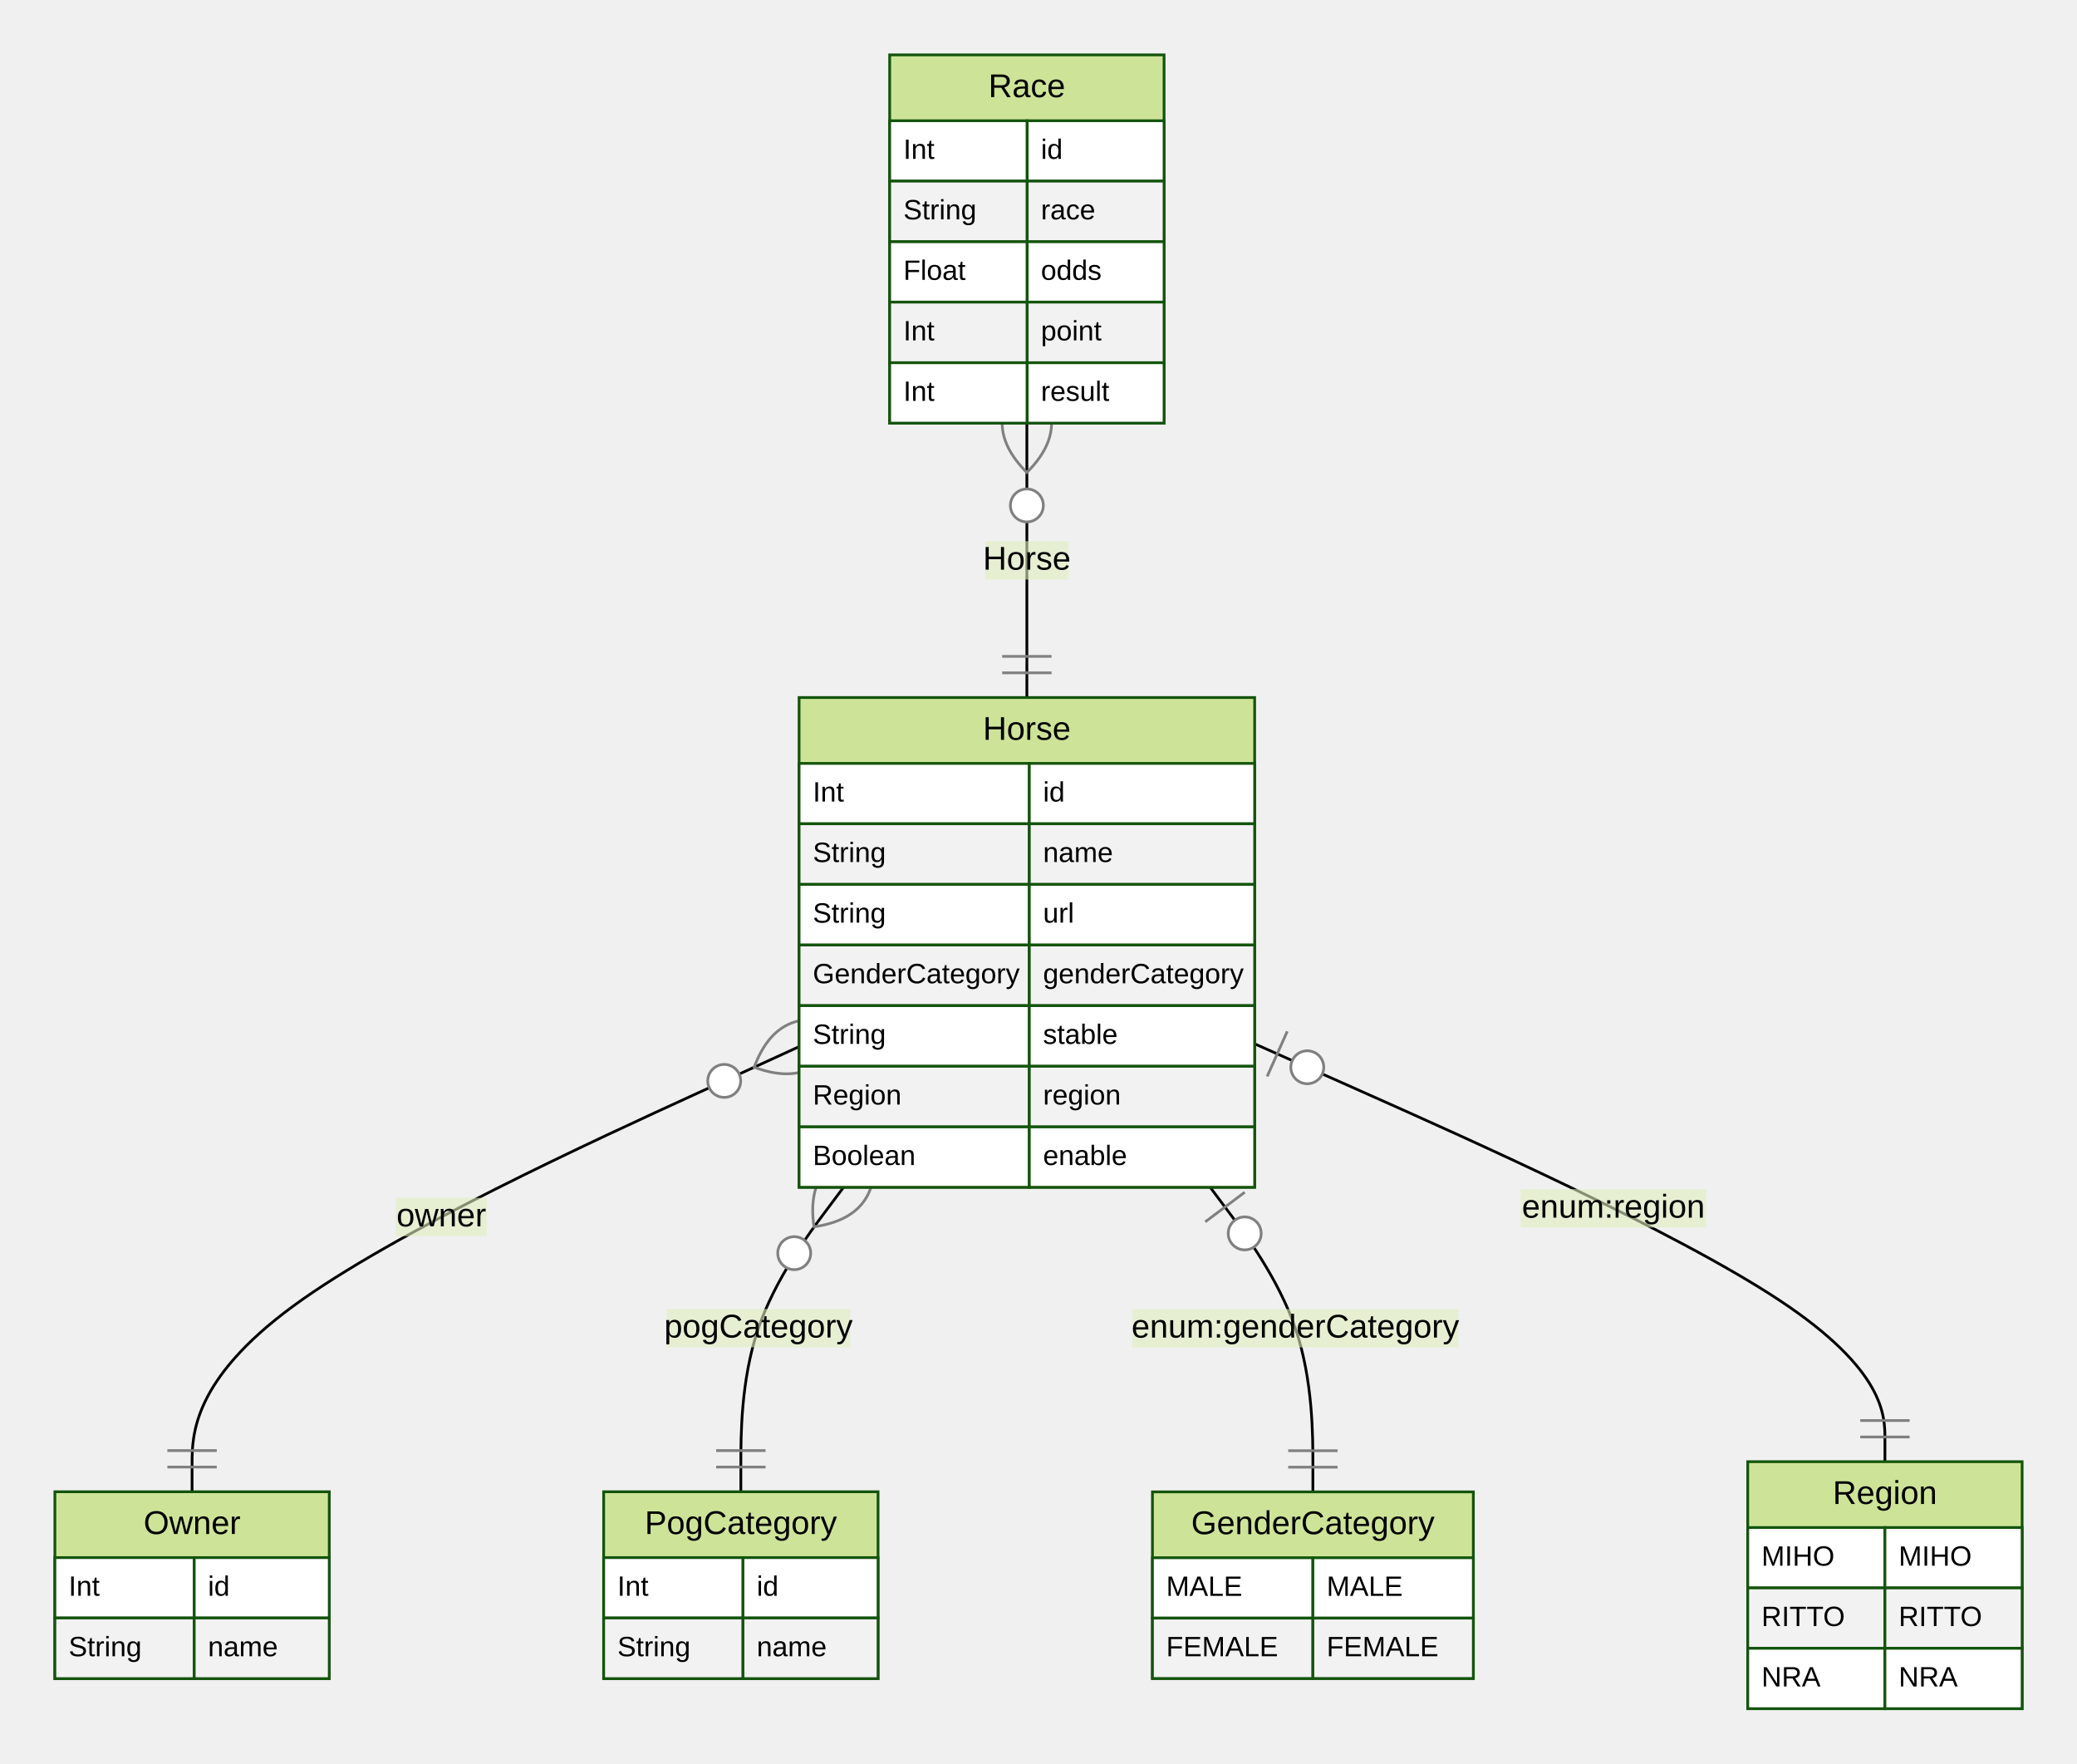
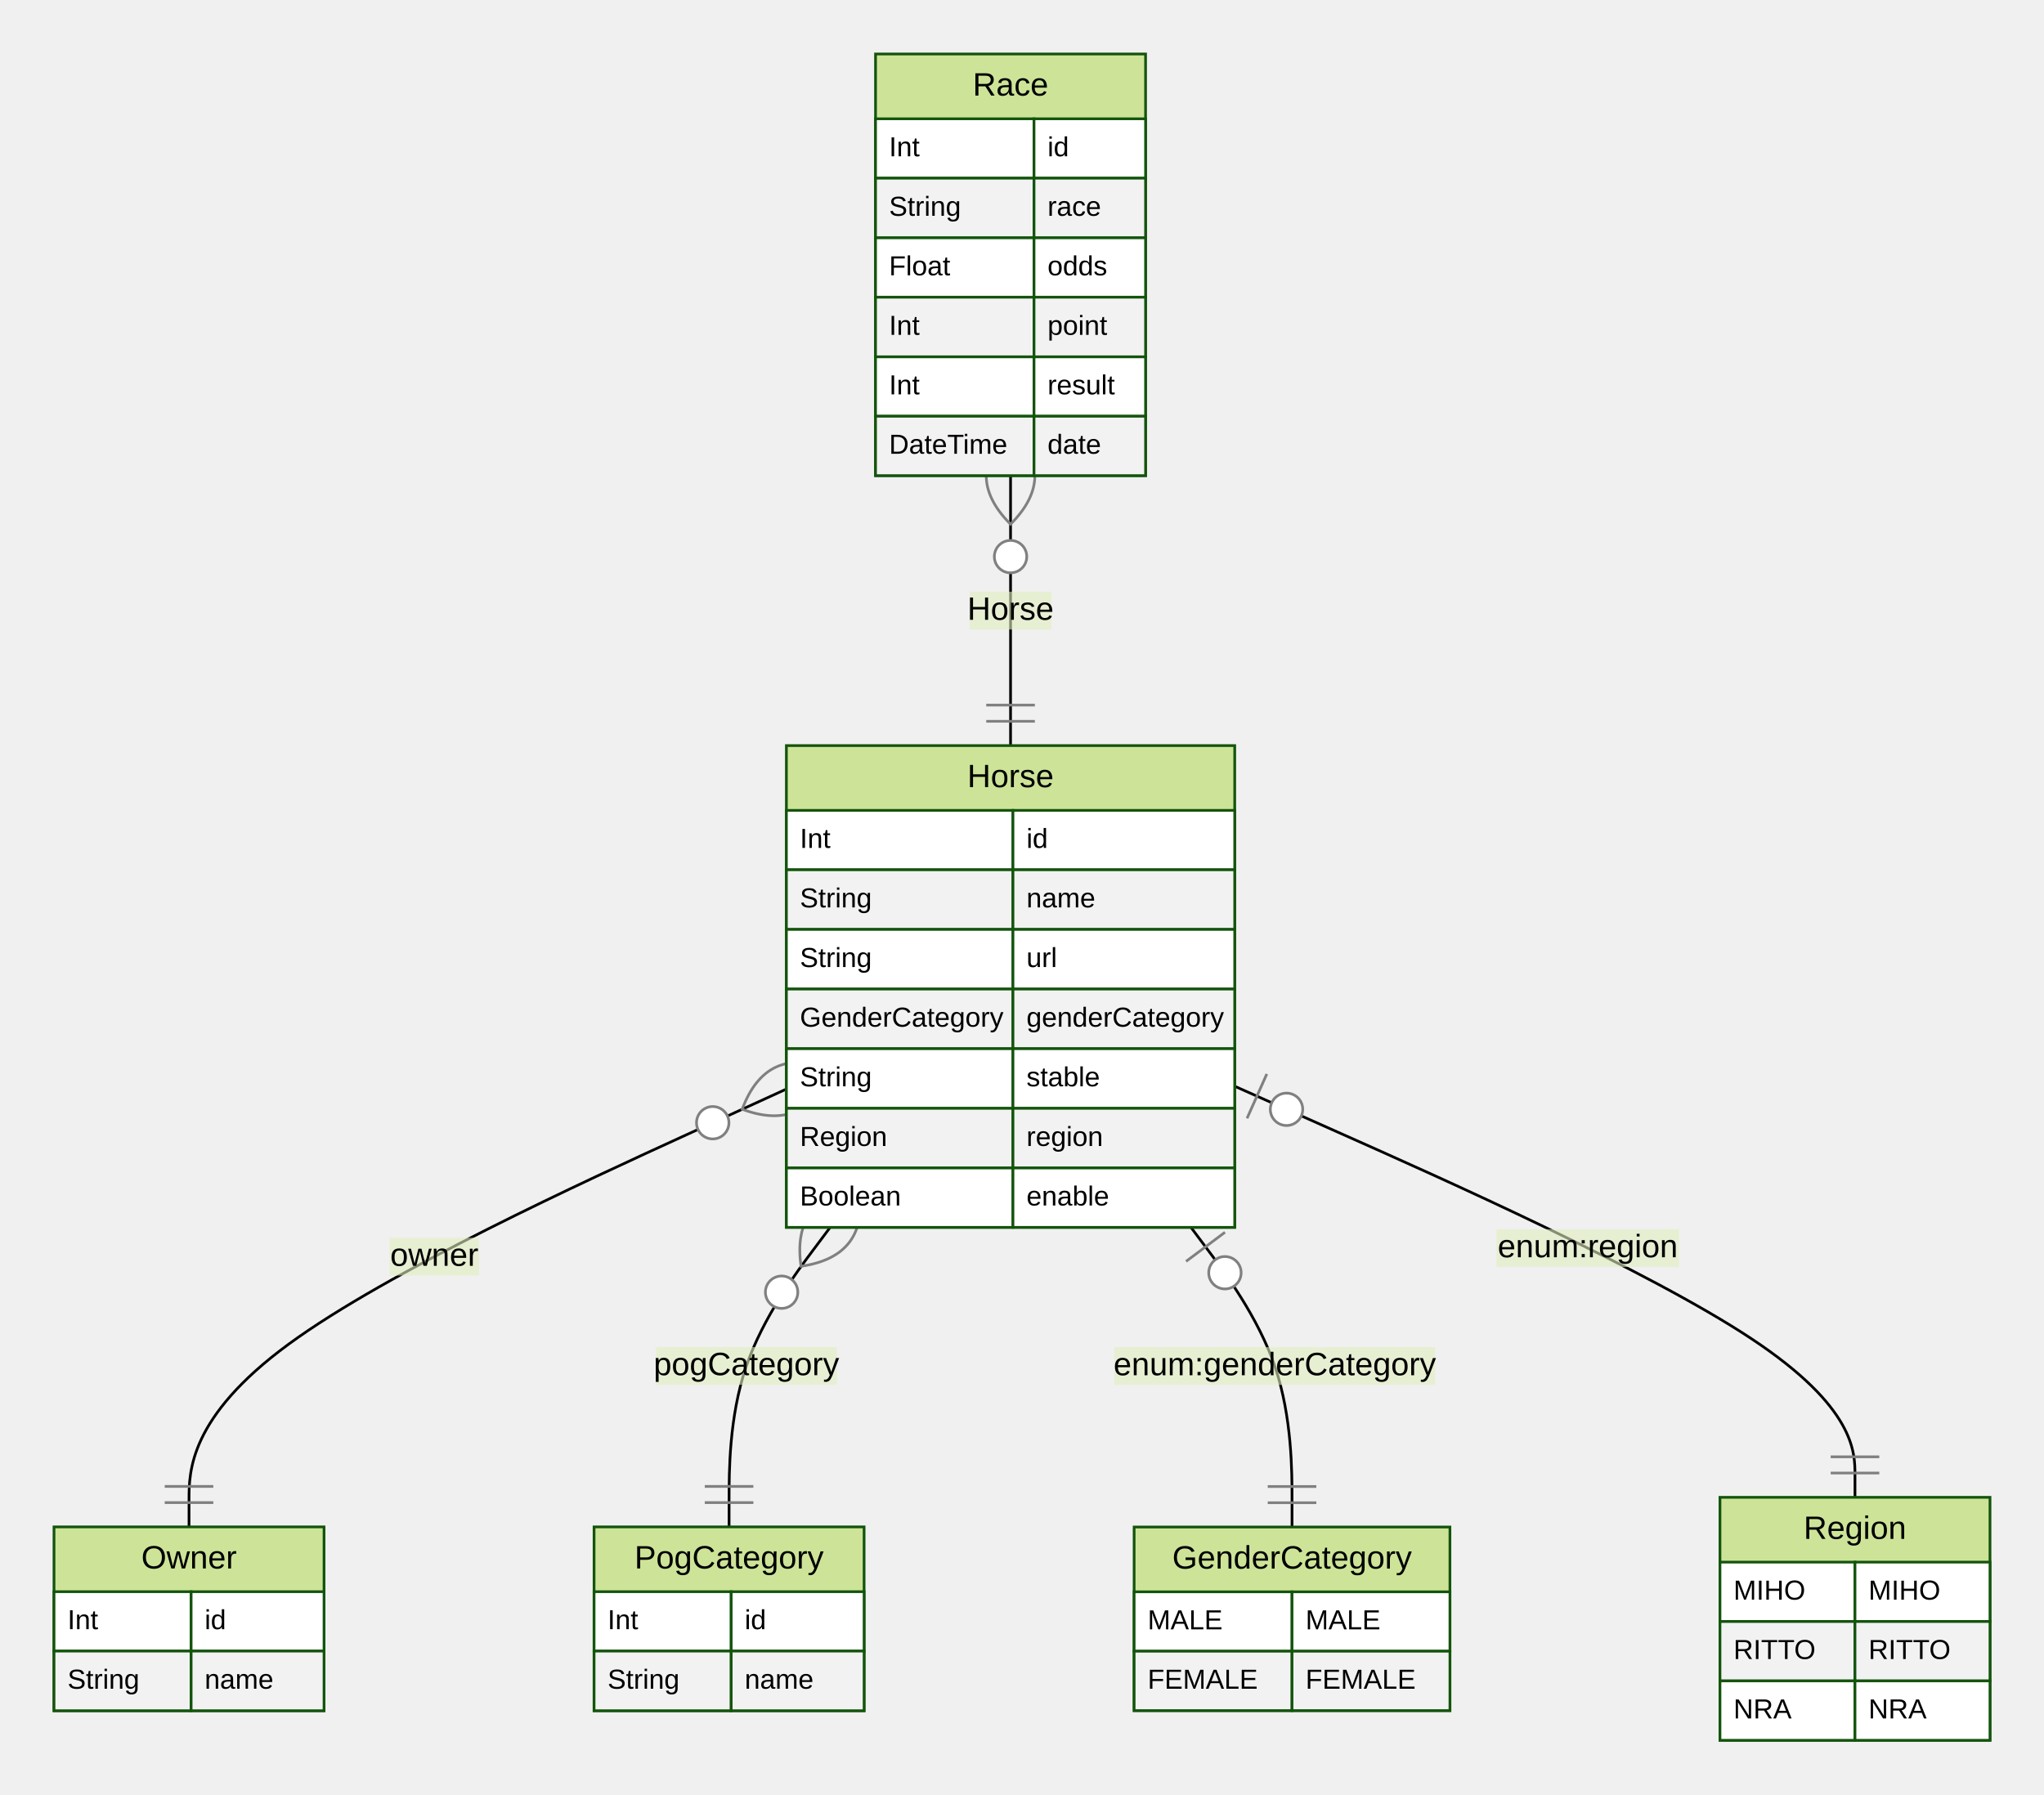
- <svg xmlns="http://www.w3.org/2000/svg" aria-labelledby="chart-title-mermaid-0 chart-desc-mermaid-0" role="img" viewBox="0 0 756.953 642.643" style="max-width: 756.953px; background-color: white;" height="642.643" width="100%" id="mermaid-0">
+ <svg xmlns="http://www.w3.org/2000/svg" aria-labelledby="chart-title-mermaid-0 chart-desc-mermaid-0" role="img" viewBox="0 0 756.953 664.643" style="max-width: 756.953px; background-color: white;" height="664.643" width="100%" id="mermaid-0">
  <style>#mermaid-0 {font-family:"trebuchet ms",verdana,arial,sans-serif;font-size:16px;fill:#000000;}#mermaid-0 .error-icon{fill:#552222;}#mermaid-0 .error-text{fill:#552222;stroke:#552222;}#mermaid-0 .edge-thickness-normal{stroke-width:2px;}#mermaid-0 .edge-thickness-thick{stroke-width:3.5px;}#mermaid-0 .edge-pattern-solid{stroke-dasharray:0;}#mermaid-0 .edge-pattern-dashed{stroke-dasharray:3;}#mermaid-0 .edge-pattern-dotted{stroke-dasharray:2;}#mermaid-0 .marker{fill:#000000;stroke:#000000;}#mermaid-0 .marker.cross{stroke:#000000;}#mermaid-0 svg{font-family:"trebuchet ms",verdana,arial,sans-serif;font-size:16px;}#mermaid-0 .entityBox{fill:#cde498;stroke:#13540c;}#mermaid-0 .attributeBoxOdd{fill:#ffffff;stroke:#13540c;}#mermaid-0 .attributeBoxEven{fill:#f2f2f2;stroke:#13540c;}#mermaid-0 .relationshipLabelBox{fill:hsl(78.158, 58.462%, 84.51%);opacity:0.7;background-color:hsl(78.158, 58.462%, 84.51%);}#mermaid-0 .relationshipLabelBox rect{opacity:0.5;}#mermaid-0 .relationshipLine{stroke:#000000;}#mermaid-0 :root{--mermaid-font-family:"trebuchet ms",verdana,arial,sans-serif;}</style>
  <g />
  <defs>
    <marker orient="auto" markerHeight="18" markerWidth="18" refY="9" refX="0" id="ONLY_ONE_START">
      <path d="M9,0 L9,18 M15,0 L15,18" fill="none" stroke="gray" />
    </marker>
  </defs>
  <defs>
    <marker orient="auto" markerHeight="18" markerWidth="18" refY="9" refX="18" id="ONLY_ONE_END">
      <path d="M3,0 L3,18 M9,0 L9,18" fill="none" stroke="gray" />
    </marker>
  </defs>
  <defs>
    <marker orient="auto" markerHeight="18" markerWidth="30" refY="9" refX="0" id="ZERO_OR_ONE_START">
      <circle r="6" cy="9" cx="21" fill="white" stroke="gray" />
      <path d="M9,0 L9,18" fill="none" stroke="gray" />
    </marker>
  </defs>
  <defs>
    <marker orient="auto" markerHeight="18" markerWidth="30" refY="9" refX="30" id="ZERO_OR_ONE_END">
      <circle r="6" cy="9" cx="9" fill="white" stroke="gray" />
      <path d="M21,0 L21,18" fill="none" stroke="gray" />
    </marker>
  </defs>
  <defs>
    <marker orient="auto" markerHeight="36" markerWidth="45" refY="18" refX="18" id="ONE_OR_MORE_START">
      <path d="M0,18 Q 18,0 36,18 Q 18,36 0,18 M42,9 L42,27" fill="none" stroke="gray" />
    </marker>
  </defs>
  <defs>
    <marker orient="auto" markerHeight="36" markerWidth="45" refY="18" refX="27" id="ONE_OR_MORE_END">
      <path d="M3,9 L3,27 M9,18 Q27,0 45,18 Q27,36 9,18" fill="none" stroke="gray" />
    </marker>
  </defs>
  <defs>
    <marker orient="auto" markerHeight="36" markerWidth="57" refY="18" refX="18" id="ZERO_OR_MORE_START">
      <circle r="6" cy="18" cx="48" fill="white" stroke="gray" />
      <path d="M0,18 Q18,0 36,18 Q18,36 0,18" fill="none" stroke="gray" />
    </marker>
  </defs>
  <defs>
    <marker orient="auto" markerHeight="36" markerWidth="57" refY="18" refX="39" id="ZERO_OR_MORE_END">
      <circle r="6" cy="18" cx="9" fill="white" stroke="gray" />
      <path d="M21,18 Q39,0 57,18 Q39,36 21,18" fill="none" stroke="gray" />
    </marker>
  </defs>
-   <path marker-start="url(#ZERO_OR_MORE_START)" marker-end="url(#ONLY_ONE_END)" fill="none" stroke="gray" d="M291.223,381.404L254.352,398.277C217.482,415.15,143.741,448.896,106.87,475.928C70,502.961,70,523.279,70,533.438L70,543.597" class="er relationshipLine" />
-   <path marker-start="url(#ZERO_OR_MORE_START)" marker-end="url(#ONLY_ONE_END)" fill="none" stroke="gray" d="M307.434,432.643L301.195,440.976C294.956,449.309,282.478,465.976,276.239,484.468C270,502.961,270,523.279,270,533.438L270,543.597" class="er relationshipLine" />
-   <path marker-start="url(#ZERO_OR_ONE_START)" marker-end="url(#ONLY_ONE_END)" fill="none" stroke="gray" d="M441.043,432.643L447.282,440.976C453.521,449.309,465.999,465.976,472.238,484.476C478.477,502.976,478.477,523.309,478.477,533.476L478.477,543.643" class="er relationshipLine" />
-   <path marker-start="url(#ZERO_OR_ONE_START)" marker-end="url(#ONLY_ONE_END)" fill="none" stroke="gray" d="M457.254,380.374L495.537,397.419C533.82,414.464,610.387,448.553,648.67,473.931C686.953,499.309,686.953,515.976,686.953,524.309L686.953,532.643" class="er relationshipLine" />
-   <path marker-start="url(#ZERO_OR_MORE_START)" marker-end="url(#ONLY_ONE_END)" fill="none" stroke="gray" d="M374.238,154.184L374.238,162.517C374.238,170.85,374.238,187.517,374.238,204.184C374.238,220.85,374.238,237.517,374.238,245.85L374.238,254.184" class="er relationshipLine" />
-   <g transform="translate(420,543.6426 )" id="GenderCategory">
+   <path marker-start="url(#ZERO_OR_MORE_START)" marker-end="url(#ONLY_ONE_END)" fill="none" stroke="gray" d="M291.223,403.404L254.352,420.277C217.482,437.15,143.741,470.896,106.87,497.928C70,524.961,70,545.279,70,555.438L70,565.597" class="er relationshipLine" />
+   <path marker-start="url(#ZERO_OR_MORE_START)" marker-end="url(#ONLY_ONE_END)" fill="none" stroke="gray" d="M307.434,454.643L301.195,462.976C294.956,471.309,282.478,487.976,276.239,506.468C270,524.961,270,545.279,270,555.438L270,565.597" class="er relationshipLine" />
+   <path marker-start="url(#ZERO_OR_ONE_START)" marker-end="url(#ONLY_ONE_END)" fill="none" stroke="gray" d="M441.043,454.643L447.282,462.976C453.521,471.309,465.999,487.976,472.238,506.476C478.477,524.976,478.477,545.309,478.477,555.476L478.477,565.643" class="er relationshipLine" />
+   <path marker-start="url(#ZERO_OR_ONE_START)" marker-end="url(#ONLY_ONE_END)" fill="none" stroke="gray" d="M457.254,402.374L495.537,419.419C533.82,436.464,610.387,470.553,648.67,495.931C686.953,521.309,686.953,537.976,686.953,546.309L686.953,554.643" class="er relationshipLine" />
+   <path marker-start="url(#ZERO_OR_MORE_START)" marker-end="url(#ONLY_ONE_END)" fill="none" stroke="gray" d="M374.238,176.184L374.238,184.517C374.238,192.85,374.238,209.517,374.238,226.184C374.238,242.85,374.238,259.517,374.238,267.85L374.238,276.184" class="er relationshipLine" />
+   <g transform="translate(420,565.6426 )" id="GenderCategory">
    <rect height="68" width="116.953" y="0" x="0" stroke="gray" fill-opacity="100%" fill="honeydew" class="er entityBox" />
    <text transform="translate(58.47656,12)" style="font-family: &quot;trebuchet ms&quot;, verdana, arial, sans-serif;; font-size: 12px" text-anchor="middle" dominant-baseline="middle" y="0" x="0" id="entity-GenderCategory" class="er entityLabel">GenderCategory</text>
    <rect height="22" width="58.477" y="24" x="0" stroke="gray" fill-opacity="100%" fill="honeydew" class="er attributeBoxOdd" />
    <text transform="translate(5,35)" style="font-family: &quot;trebuchet ms&quot;, verdana, arial, sans-serif;; font-size: 10.2px" text-anchor="left" dominant-baseline="middle" y="0" x="0" id="entity-GenderCategory-attr-1-type" class="er entityLabel">MALE</text>
    <rect height="22" width="58.477" y="24" x="58.477" stroke="gray" fill-opacity="100%" fill="honeydew" class="er attributeBoxOdd" />
    <text transform="translate(63.47656,35)" style="font-family: &quot;trebuchet ms&quot;, verdana, arial, sans-serif;; font-size: 10.2px" text-anchor="left" dominant-baseline="middle" y="0" x="0" id="entity-GenderCategory-attr-1-name" class="er entityLabel">MALE</text>
    <rect height="22" width="58.477" y="46" x="0" stroke="gray" fill-opacity="100%" fill="honeydew" class="er attributeBoxEven" />
    <text transform="translate(5,57)" style="font-family: &quot;trebuchet ms&quot;, verdana, arial, sans-serif;; font-size: 10.2px" text-anchor="left" dominant-baseline="middle" y="0" x="0" id="entity-GenderCategory-attr-2-type" class="er entityLabel">FEMALE</text>
    <rect height="22" width="58.477" y="46" x="58.477" stroke="gray" fill-opacity="100%" fill="honeydew" class="er attributeBoxEven" />
    <text transform="translate(63.47656,57)" style="font-family: &quot;trebuchet ms&quot;, verdana, arial, sans-serif;; font-size: 10.2px" text-anchor="left" dominant-baseline="middle" y="0" x="0" id="entity-GenderCategory-attr-2-name" class="er entityLabel">FEMALE</text>
  </g>
-   <g transform="translate(636.9531,532.6426 )" id="Region">
+   <g transform="translate(636.9531,554.6426 )" id="Region">
    <rect height="90" width="100" y="0" x="0" stroke="gray" fill-opacity="100%" fill="honeydew" class="er entityBox" />
    <text transform="translate(50,12)" style="font-family: &quot;trebuchet ms&quot;, verdana, arial, sans-serif;; font-size: 12px" text-anchor="middle" dominant-baseline="middle" y="0" x="0" id="entity-Region" class="er entityLabel">Region</text>
    <rect height="22" width="50" y="24" x="0" stroke="gray" fill-opacity="100%" fill="honeydew" class="er attributeBoxOdd" />
    <text transform="translate(5,35)" style="font-family: &quot;trebuchet ms&quot;, verdana, arial, sans-serif;; font-size: 10.2px" text-anchor="left" dominant-baseline="middle" y="0" x="0" id="entity-Region-attr-1-type" class="er entityLabel">MIHO</text>
    <rect height="22" width="50" y="24" x="50" stroke="gray" fill-opacity="100%" fill="honeydew" class="er attributeBoxOdd" />
    <text transform="translate(55,35)" style="font-family: &quot;trebuchet ms&quot;, verdana, arial, sans-serif;; font-size: 10.2px" text-anchor="left" dominant-baseline="middle" y="0" x="0" id="entity-Region-attr-1-name" class="er entityLabel">MIHO</text>
    <rect height="22" width="50" y="46" x="0" stroke="gray" fill-opacity="100%" fill="honeydew" class="er attributeBoxEven" />
    <text transform="translate(5,57)" style="font-family: &quot;trebuchet ms&quot;, verdana, arial, sans-serif;; font-size: 10.2px" text-anchor="left" dominant-baseline="middle" y="0" x="0" id="entity-Region-attr-2-type" class="er entityLabel">RITTO</text>
    <rect height="22" width="50" y="46" x="50" stroke="gray" fill-opacity="100%" fill="honeydew" class="er attributeBoxEven" />
    <text transform="translate(55,57)" style="font-family: &quot;trebuchet ms&quot;, verdana, arial, sans-serif;; font-size: 10.2px" text-anchor="left" dominant-baseline="middle" y="0" x="0" id="entity-Region-attr-2-name" class="er entityLabel">RITTO</text>
    <rect height="22" width="50" y="68" x="0" stroke="gray" fill-opacity="100%" fill="honeydew" class="er attributeBoxOdd" />
    <text transform="translate(5,79)" style="font-family: &quot;trebuchet ms&quot;, verdana, arial, sans-serif;; font-size: 10.2px" text-anchor="left" dominant-baseline="middle" y="0" x="0" id="entity-Region-attr-3-type" class="er entityLabel">NRA</text>
    <rect height="22" width="50" y="68" x="50" stroke="gray" fill-opacity="100%" fill="honeydew" class="er attributeBoxOdd" />
    <text transform="translate(55,79)" style="font-family: &quot;trebuchet ms&quot;, verdana, arial, sans-serif;; font-size: 10.2px" text-anchor="left" dominant-baseline="middle" y="0" x="0" id="entity-Region-attr-3-name" class="er entityLabel">NRA</text>
  </g>
-   <g transform="translate(20,543.5967 )" id="Owner">
+   <g transform="translate(20,565.5967 )" id="Owner">
    <rect height="68.092" width="100" y="0" x="0" stroke="gray" fill-opacity="100%" fill="honeydew" class="er entityBox" />
    <text transform="translate(50,12)" style="font-family: &quot;trebuchet ms&quot;, verdana, arial, sans-serif;; font-size: 12px" text-anchor="middle" dominant-baseline="middle" y="0" x="0" id="entity-Owner" class="er entityLabel">Owner</text>
    <rect height="22" width="50.781" y="24" x="0" stroke="gray" fill-opacity="100%" fill="honeydew" class="er attributeBoxOdd" />
    <text transform="translate(5,35)" style="font-family: &quot;trebuchet ms&quot;, verdana, arial, sans-serif;; font-size: 10.2px" text-anchor="left" dominant-baseline="middle" y="0" x="0" id="entity-Owner-attr-1-type" class="er entityLabel">Int</text>
    <rect height="22" width="49.219" y="24" x="50.781" stroke="gray" fill-opacity="100%" fill="honeydew" class="er attributeBoxOdd" />
    <text transform="translate(55.78125,35)" style="font-family: &quot;trebuchet ms&quot;, verdana, arial, sans-serif;; font-size: 10.2px" text-anchor="left" dominant-baseline="middle" y="0" x="0" id="entity-Owner-attr-1-name" class="er entityLabel">id</text>
    <rect height="22.092" width="50.781" y="46" x="0" stroke="gray" fill-opacity="100%" fill="honeydew" class="er attributeBoxEven" />
    <text transform="translate(5,57.0459)" style="font-family: &quot;trebuchet ms&quot;, verdana, arial, sans-serif;; font-size: 10.2px" text-anchor="left" dominant-baseline="middle" y="0" x="0" id="entity-Owner-attr-2-type" class="er entityLabel">String</text>
    <rect height="22.092" width="49.219" y="46" x="50.781" stroke="gray" fill-opacity="100%" fill="honeydew" class="er attributeBoxEven" />
    <text transform="translate(55.78125,57.0459)" style="font-family: &quot;trebuchet ms&quot;, verdana, arial, sans-serif;; font-size: 10.2px" text-anchor="left" dominant-baseline="middle" y="0" x="0" id="entity-Owner-attr-2-name" class="er entityLabel">name</text>
  </g>
-   <g transform="translate(220,543.5967 )" id="PogCategory">
+   <g transform="translate(220,565.5967 )" id="PogCategory">
    <rect height="68.092" width="100" y="0" x="0" stroke="gray" fill-opacity="100%" fill="honeydew" class="er entityBox" />
    <text transform="translate(50,12)" style="font-family: &quot;trebuchet ms&quot;, verdana, arial, sans-serif;; font-size: 12px" text-anchor="middle" dominant-baseline="middle" y="0" x="0" id="entity-PogCategory" class="er entityLabel">PogCategory</text>
    <rect height="22" width="50.781" y="24" x="0" stroke="gray" fill-opacity="100%" fill="honeydew" class="er attributeBoxOdd" />
    <text transform="translate(5,35)" style="font-family: &quot;trebuchet ms&quot;, verdana, arial, sans-serif;; font-size: 10.2px" text-anchor="left" dominant-baseline="middle" y="0" x="0" id="entity-PogCategory-attr-1-type" class="er entityLabel">Int</text>
    <rect height="22" width="49.219" y="24" x="50.781" stroke="gray" fill-opacity="100%" fill="honeydew" class="er attributeBoxOdd" />
    <text transform="translate(55.78125,35)" style="font-family: &quot;trebuchet ms&quot;, verdana, arial, sans-serif;; font-size: 10.2px" text-anchor="left" dominant-baseline="middle" y="0" x="0" id="entity-PogCategory-attr-1-name" class="er entityLabel">id</text>
    <rect height="22.092" width="50.781" y="46" x="0" stroke="gray" fill-opacity="100%" fill="honeydew" class="er attributeBoxEven" />
    <text transform="translate(5,57.0459)" style="font-family: &quot;trebuchet ms&quot;, verdana, arial, sans-serif;; font-size: 10.2px" text-anchor="left" dominant-baseline="middle" y="0" x="0" id="entity-PogCategory-attr-2-type" class="er entityLabel">String</text>
    <rect height="22.092" width="49.219" y="46" x="50.781" stroke="gray" fill-opacity="100%" fill="honeydew" class="er attributeBoxEven" />
    <text transform="translate(55.78125,57.0459)" style="font-family: &quot;trebuchet ms&quot;, verdana, arial, sans-serif;; font-size: 10.2px" text-anchor="left" dominant-baseline="middle" y="0" x="0" id="entity-PogCategory-attr-2-name" class="er entityLabel">name</text>
  </g>
-   <g transform="translate(291.2227,254.1836 )" id="Horse">
+   <g transform="translate(291.2227,276.1836 )" id="Horse">
    <rect height="178.459" width="166.031" y="0" x="0" stroke="gray" fill-opacity="100%" fill="honeydew" class="er entityBox" />
    <text transform="translate(83.01562,12)" style="font-family: &quot;trebuchet ms&quot;, verdana, arial, sans-serif;; font-size: 12px" text-anchor="middle" dominant-baseline="middle" y="0" x="0" id="entity-Horse" class="er entityLabel">Horse</text>
    <rect height="22" width="83.906" y="24" x="0" stroke="gray" fill-opacity="100%" fill="honeydew" class="er attributeBoxOdd" />
    <text transform="translate(5,35)" style="font-family: &quot;trebuchet ms&quot;, verdana, arial, sans-serif;; font-size: 10.2px" text-anchor="left" dominant-baseline="middle" y="0" x="0" id="entity-Horse-attr-1-type" class="er entityLabel">Int</text>
    <rect height="22" width="82.125" y="24" x="83.906" stroke="gray" fill-opacity="100%" fill="honeydew" class="er attributeBoxOdd" />
    <text transform="translate(88.90625,35)" style="font-family: &quot;trebuchet ms&quot;, verdana, arial, sans-serif;; font-size: 10.2px" text-anchor="left" dominant-baseline="middle" y="0" x="0" id="entity-Horse-attr-1-name" class="er entityLabel">id</text>
    <rect height="22.092" width="83.906" y="46" x="0" stroke="gray" fill-opacity="100%" fill="honeydew" class="er attributeBoxEven" />
    <text transform="translate(5,57.0459)" style="font-family: &quot;trebuchet ms&quot;, verdana, arial, sans-serif;; font-size: 10.2px" text-anchor="left" dominant-baseline="middle" y="0" x="0" id="entity-Horse-attr-2-type" class="er entityLabel">String</text>
    <rect height="22.092" width="82.125" y="46" x="83.906" stroke="gray" fill-opacity="100%" fill="honeydew" class="er attributeBoxEven" />
    <text transform="translate(88.90625,57.0459)" style="font-family: &quot;trebuchet ms&quot;, verdana, arial, sans-serif;; font-size: 10.2px" text-anchor="left" dominant-baseline="middle" y="0" x="0" id="entity-Horse-attr-2-name" class="er entityLabel">name</text>
    <rect height="22.092" width="83.906" y="68.092" x="0" stroke="gray" fill-opacity="100%" fill="honeydew" class="er attributeBoxOdd" />
    <text transform="translate(5,79.1377)" style="font-family: &quot;trebuchet ms&quot;, verdana, arial, sans-serif;; font-size: 10.2px" text-anchor="left" dominant-baseline="middle" y="0" x="0" id="entity-Horse-attr-3-type" class="er entityLabel">String</text>
    <rect height="22.092" width="82.125" y="68.092" x="83.906" stroke="gray" fill-opacity="100%" fill="honeydew" class="er attributeBoxOdd" />
    <text transform="translate(88.90625,79.1377)" style="font-family: &quot;trebuchet ms&quot;, verdana, arial, sans-serif;; font-size: 10.2px" text-anchor="left" dominant-baseline="middle" y="0" x="0" id="entity-Horse-attr-3-name" class="er entityLabel">url</text>
    <rect height="22.092" width="83.906" y="90.184" x="0" stroke="gray" fill-opacity="100%" fill="honeydew" class="er attributeBoxEven" />
    <text transform="translate(5,101.2295)" style="font-family: &quot;trebuchet ms&quot;, verdana, arial, sans-serif;; font-size: 10.2px" text-anchor="left" dominant-baseline="middle" y="0" x="0" id="entity-Horse-attr-4-type" class="er entityLabel">GenderCategory</text>
    <rect height="22.092" width="82.125" y="90.184" x="83.906" stroke="gray" fill-opacity="100%" fill="honeydew" class="er attributeBoxEven" />
    <text transform="translate(88.90625,101.2295)" style="font-family: &quot;trebuchet ms&quot;, verdana, arial, sans-serif;; font-size: 10.2px" text-anchor="left" dominant-baseline="middle" y="0" x="0" id="entity-Horse-attr-4-name" class="er entityLabel">genderCategory</text>
    <rect height="22.092" width="83.906" y="112.275" x="0" stroke="gray" fill-opacity="100%" fill="honeydew" class="er attributeBoxOdd" />
    <text transform="translate(5,123.3213)" style="font-family: &quot;trebuchet ms&quot;, verdana, arial, sans-serif;; font-size: 10.2px" text-anchor="left" dominant-baseline="middle" y="0" x="0" id="entity-Horse-attr-5-type" class="er entityLabel">String</text>
    <rect height="22.092" width="82.125" y="112.275" x="83.906" stroke="gray" fill-opacity="100%" fill="honeydew" class="er attributeBoxOdd" />
    <text transform="translate(88.90625,123.3213)" style="font-family: &quot;trebuchet ms&quot;, verdana, arial, sans-serif;; font-size: 10.2px" text-anchor="left" dominant-baseline="middle" y="0" x="0" id="entity-Horse-attr-5-name" class="er entityLabel">stable</text>
    <rect height="22.092" width="83.906" y="134.367" x="0" stroke="gray" fill-opacity="100%" fill="honeydew" class="er attributeBoxEven" />
    <text transform="translate(5,145.4131)" style="font-family: &quot;trebuchet ms&quot;, verdana, arial, sans-serif;; font-size: 10.2px" text-anchor="left" dominant-baseline="middle" y="0" x="0" id="entity-Horse-attr-6-type" class="er entityLabel">Region</text>
    <rect height="22.092" width="82.125" y="134.367" x="83.906" stroke="gray" fill-opacity="100%" fill="honeydew" class="er attributeBoxEven" />
    <text transform="translate(88.90625,145.4131)" style="font-family: &quot;trebuchet ms&quot;, verdana, arial, sans-serif;; font-size: 10.2px" text-anchor="left" dominant-baseline="middle" y="0" x="0" id="entity-Horse-attr-6-name" class="er entityLabel">region</text>
    <rect height="22" width="83.906" y="156.459" x="0" stroke="gray" fill-opacity="100%" fill="honeydew" class="er attributeBoxOdd" />
    <text transform="translate(5,167.459)" style="font-family: &quot;trebuchet ms&quot;, verdana, arial, sans-serif;; font-size: 10.2px" text-anchor="left" dominant-baseline="middle" y="0" x="0" id="entity-Horse-attr-7-type" class="er entityLabel">Boolean</text>
    <rect height="22" width="82.125" y="156.459" x="83.906" stroke="gray" fill-opacity="100%" fill="honeydew" class="er attributeBoxOdd" />
    <text transform="translate(88.90625,167.459)" style="font-family: &quot;trebuchet ms&quot;, verdana, arial, sans-serif;; font-size: 10.2px" text-anchor="left" dominant-baseline="middle" y="0" x="0" id="entity-Horse-attr-7-name" class="er entityLabel">enable</text>
  </g>
  <g transform="translate(324.2383,20 )" id="Race">
-     <rect height="134.184" width="100" y="0" x="0" stroke="gray" fill-opacity="100%" fill="honeydew" class="er entityBox" />
+     <rect height="156.184" width="100" y="0" x="0" stroke="gray" fill-opacity="100%" fill="honeydew" class="er entityBox" />
    <text transform="translate(50,12)" style="font-family: &quot;trebuchet ms&quot;, verdana, arial, sans-serif;; font-size: 12px" text-anchor="middle" dominant-baseline="middle" y="0" x="0" id="entity-Race" class="er entityLabel">Race</text>
-     <rect height="22" width="50.117" y="24" x="0" stroke="gray" fill-opacity="100%" fill="honeydew" class="er attributeBoxOdd" />
+     <rect height="22" width="58.688" y="24" x="0" stroke="gray" fill-opacity="100%" fill="honeydew" class="er attributeBoxOdd" />
    <text transform="translate(5,35)" style="font-family: &quot;trebuchet ms&quot;, verdana, arial, sans-serif;; font-size: 10.2px" text-anchor="left" dominant-baseline="middle" y="0" x="0" id="entity-Race-attr-1-type" class="er entityLabel">Int</text>
-     <rect height="22" width="49.883" y="24" x="50.117" stroke="gray" fill-opacity="100%" fill="honeydew" class="er attributeBoxOdd" />
-     <text transform="translate(55.11719,35)" style="font-family: &quot;trebuchet ms&quot;, verdana, arial, sans-serif;; font-size: 10.2px" text-anchor="left" dominant-baseline="middle" y="0" x="0" id="entity-Race-attr-1-name" class="er entityLabel">id</text>
-     <rect height="22.092" width="50.117" y="46" x="0" stroke="gray" fill-opacity="100%" fill="honeydew" class="er attributeBoxEven" />
+     <rect height="22" width="41.312" y="24" x="58.688" stroke="gray" fill-opacity="100%" fill="honeydew" class="er attributeBoxOdd" />
+     <text transform="translate(63.6875,35)" style="font-family: &quot;trebuchet ms&quot;, verdana, arial, sans-serif;; font-size: 10.2px" text-anchor="left" dominant-baseline="middle" y="0" x="0" id="entity-Race-attr-1-name" class="er entityLabel">id</text>
+     <rect height="22.092" width="58.688" y="46" x="0" stroke="gray" fill-opacity="100%" fill="honeydew" class="er attributeBoxEven" />
    <text transform="translate(5,57.0459)" style="font-family: &quot;trebuchet ms&quot;, verdana, arial, sans-serif;; font-size: 10.2px" text-anchor="left" dominant-baseline="middle" y="0" x="0" id="entity-Race-attr-2-type" class="er entityLabel">String</text>
-     <rect height="22.092" width="49.883" y="46" x="50.117" stroke="gray" fill-opacity="100%" fill="honeydew" class="er attributeBoxEven" />
-     <text transform="translate(55.11719,57.0459)" style="font-family: &quot;trebuchet ms&quot;, verdana, arial, sans-serif;; font-size: 10.2px" text-anchor="left" dominant-baseline="middle" y="0" x="0" id="entity-Race-attr-2-name" class="er entityLabel">race</text>
-     <rect height="22" width="50.117" y="68.092" x="0" stroke="gray" fill-opacity="100%" fill="honeydew" class="er attributeBoxOdd" />
+     <rect height="22.092" width="41.312" y="46" x="58.688" stroke="gray" fill-opacity="100%" fill="honeydew" class="er attributeBoxEven" />
+     <text transform="translate(63.6875,57.0459)" style="font-family: &quot;trebuchet ms&quot;, verdana, arial, sans-serif;; font-size: 10.2px" text-anchor="left" dominant-baseline="middle" y="0" x="0" id="entity-Race-attr-2-name" class="er entityLabel">race</text>
+     <rect height="22" width="58.688" y="68.092" x="0" stroke="gray" fill-opacity="100%" fill="honeydew" class="er attributeBoxOdd" />
    <text transform="translate(5,79.0918)" style="font-family: &quot;trebuchet ms&quot;, verdana, arial, sans-serif;; font-size: 10.2px" text-anchor="left" dominant-baseline="middle" y="0" x="0" id="entity-Race-attr-3-type" class="er entityLabel">Float</text>
-     <rect height="22" width="49.883" y="68.092" x="50.117" stroke="gray" fill-opacity="100%" fill="honeydew" class="er attributeBoxOdd" />
-     <text transform="translate(55.11719,79.0918)" style="font-family: &quot;trebuchet ms&quot;, verdana, arial, sans-serif;; font-size: 10.2px" text-anchor="left" dominant-baseline="middle" y="0" x="0" id="entity-Race-attr-3-name" class="er entityLabel">odds</text>
-     <rect height="22.092" width="50.117" y="90.092" x="0" stroke="gray" fill-opacity="100%" fill="honeydew" class="er attributeBoxEven" />
+     <rect height="22" width="41.312" y="68.092" x="58.688" stroke="gray" fill-opacity="100%" fill="honeydew" class="er attributeBoxOdd" />
+     <text transform="translate(63.6875,79.0918)" style="font-family: &quot;trebuchet ms&quot;, verdana, arial, sans-serif;; font-size: 10.2px" text-anchor="left" dominant-baseline="middle" y="0" x="0" id="entity-Race-attr-3-name" class="er entityLabel">odds</text>
+     <rect height="22.092" width="58.688" y="90.092" x="0" stroke="gray" fill-opacity="100%" fill="honeydew" class="er attributeBoxEven" />
    <text transform="translate(5,101.1377)" style="font-family: &quot;trebuchet ms&quot;, verdana, arial, sans-serif;; font-size: 10.2px" text-anchor="left" dominant-baseline="middle" y="0" x="0" id="entity-Race-attr-4-type" class="er entityLabel">Int</text>
-     <rect height="22.092" width="49.883" y="90.092" x="50.117" stroke="gray" fill-opacity="100%" fill="honeydew" class="er attributeBoxEven" />
-     <text transform="translate(55.11719,101.1377)" style="font-family: &quot;trebuchet ms&quot;, verdana, arial, sans-serif;; font-size: 10.2px" text-anchor="left" dominant-baseline="middle" y="0" x="0" id="entity-Race-attr-4-name" class="er entityLabel">point</text>
-     <rect height="22" width="50.117" y="112.184" x="0" stroke="gray" fill-opacity="100%" fill="honeydew" class="er attributeBoxOdd" />
+     <rect height="22.092" width="41.312" y="90.092" x="58.688" stroke="gray" fill-opacity="100%" fill="honeydew" class="er attributeBoxEven" />
+     <text transform="translate(63.6875,101.1377)" style="font-family: &quot;trebuchet ms&quot;, verdana, arial, sans-serif;; font-size: 10.2px" text-anchor="left" dominant-baseline="middle" y="0" x="0" id="entity-Race-attr-4-name" class="er entityLabel">point</text>
+     <rect height="22" width="58.688" y="112.184" x="0" stroke="gray" fill-opacity="100%" fill="honeydew" class="er attributeBoxOdd" />
    <text transform="translate(5,123.1836)" style="font-family: &quot;trebuchet ms&quot;, verdana, arial, sans-serif;; font-size: 10.2px" text-anchor="left" dominant-baseline="middle" y="0" x="0" id="entity-Race-attr-5-type" class="er entityLabel">Int</text>
-     <rect height="22" width="49.883" y="112.184" x="50.117" stroke="gray" fill-opacity="100%" fill="honeydew" class="er attributeBoxOdd" />
-     <text transform="translate(55.11719,123.1836)" style="font-family: &quot;trebuchet ms&quot;, verdana, arial, sans-serif;; font-size: 10.2px" text-anchor="left" dominant-baseline="middle" y="0" x="0" id="entity-Race-attr-5-name" class="er entityLabel">result</text>
+     <rect height="22" width="41.312" y="112.184" x="58.688" stroke="gray" fill-opacity="100%" fill="honeydew" class="er attributeBoxOdd" />
+     <text transform="translate(63.6875,123.1836)" style="font-family: &quot;trebuchet ms&quot;, verdana, arial, sans-serif;; font-size: 10.2px" text-anchor="left" dominant-baseline="middle" y="0" x="0" id="entity-Race-attr-5-name" class="er entityLabel">result</text>
+     <rect height="22" width="58.688" y="134.184" x="0" stroke="gray" fill-opacity="100%" fill="honeydew" class="er attributeBoxEven" />
+     <text transform="translate(5,145.1836)" style="font-family: &quot;trebuchet ms&quot;, verdana, arial, sans-serif;; font-size: 10.2px" text-anchor="left" dominant-baseline="middle" y="0" x="0" id="entity-Race-attr-6-type" class="er entityLabel">DateTime</text>
+     <rect height="22" width="41.312" y="134.184" x="58.688" stroke="gray" fill-opacity="100%" fill="honeydew" class="er attributeBoxEven" />
+     <text transform="translate(63.6875,145.1836)" style="font-family: &quot;trebuchet ms&quot;, verdana, arial, sans-serif;; font-size: 10.2px" text-anchor="left" dominant-baseline="middle" y="0" x="0" id="entity-Race-attr-6-name" class="er entityLabel">date</text>
  </g>
-   <rect fill-opacity="85%" fill="white" height="14" width="33.141" y="436.49" x="144.273" class="er relationshipLabelBox" />
-   <text style="font-family: &quot;trebuchet ms&quot;, verdana, arial, sans-serif;; font-size: 12px" dominant-baseline="middle" text-anchor="middle" y="443.49" x="160.843" id="rel1" class="er relationshipLabel">owner</text>
-   <rect fill-opacity="85%" fill="white" height="14" width="66.984" y="476.986" x="242.911" class="er relationshipLabelBox" />
-   <text style="font-family: &quot;trebuchet ms&quot;, verdana, arial, sans-serif;; font-size: 12px" dominant-baseline="middle" text-anchor="middle" y="483.986" x="276.404" id="rel2" class="er relationshipLabel">pogCategory</text>
-   <rect fill-opacity="85%" fill="white" height="14" width="118.875" y="477.008" x="412.641" class="er relationshipLabelBox" />
-   <text style="font-family: &quot;trebuchet ms&quot;, verdana, arial, sans-serif;; font-size: 12px" dominant-baseline="middle" text-anchor="middle" y="484.008" x="472.078" id="rel3" class="er relationshipLabel">enum:genderCategory</text>
-   <rect fill-opacity="85%" fill="white" height="14" width="67.688" y="433.314" x="554.142" class="er relationshipLabelBox" />
-   <text style="font-family: &quot;trebuchet ms&quot;, verdana, arial, sans-serif;; font-size: 12px" dominant-baseline="middle" text-anchor="middle" y="440.314" x="587.986" id="rel4" class="er relationshipLabel">enum:region</text>
-   <rect fill-opacity="85%" fill="white" height="14" width="30.359" y="197.184" x="359.059" class="er relationshipLabelBox" />
-   <text style="font-family: &quot;trebuchet ms&quot;, verdana, arial, sans-serif;; font-size: 12px" dominant-baseline="middle" text-anchor="middle" y="204.184" x="374.238" id="rel5" class="er relationshipLabel">Horse</text>
+   <rect fill-opacity="85%" fill="white" height="14" width="33.141" y="458.491" x="144.273" class="er relationshipLabelBox" />
+   <text style="font-family: &quot;trebuchet ms&quot;, verdana, arial, sans-serif;; font-size: 12px" dominant-baseline="middle" text-anchor="middle" y="465.491" x="160.843" id="rel1" class="er relationshipLabel">owner</text>
+   <rect fill-opacity="85%" fill="white" height="14" width="66.984" y="498.986" x="242.911" class="er relationshipLabelBox" />
+   <text style="font-family: &quot;trebuchet ms&quot;, verdana, arial, sans-serif;; font-size: 12px" dominant-baseline="middle" text-anchor="middle" y="505.986" x="276.404" id="rel2" class="er relationshipLabel">pogCategory</text>
+   <rect fill-opacity="85%" fill="white" height="14" width="118.875" y="499.008" x="412.641" class="er relationshipLabelBox" />
+   <text style="font-family: &quot;trebuchet ms&quot;, verdana, arial, sans-serif;; font-size: 12px" dominant-baseline="middle" text-anchor="middle" y="506.008" x="472.078" id="rel3" class="er relationshipLabel">enum:genderCategory</text>
+   <rect fill-opacity="85%" fill="white" height="14" width="67.688" y="455.314" x="554.142" class="er relationshipLabelBox" />
+   <text style="font-family: &quot;trebuchet ms&quot;, verdana, arial, sans-serif;; font-size: 12px" dominant-baseline="middle" text-anchor="middle" y="462.314" x="587.986" id="rel4" class="er relationshipLabel">enum:region</text>
+   <rect fill-opacity="85%" fill="white" height="14" width="30.359" y="219.184" x="359.059" class="er relationshipLabelBox" />
+   <text style="font-family: &quot;trebuchet ms&quot;, verdana, arial, sans-serif;; font-size: 12px" dominant-baseline="middle" text-anchor="middle" y="226.184" x="374.238" id="rel5" class="er relationshipLabel">Horse</text>
</svg>
